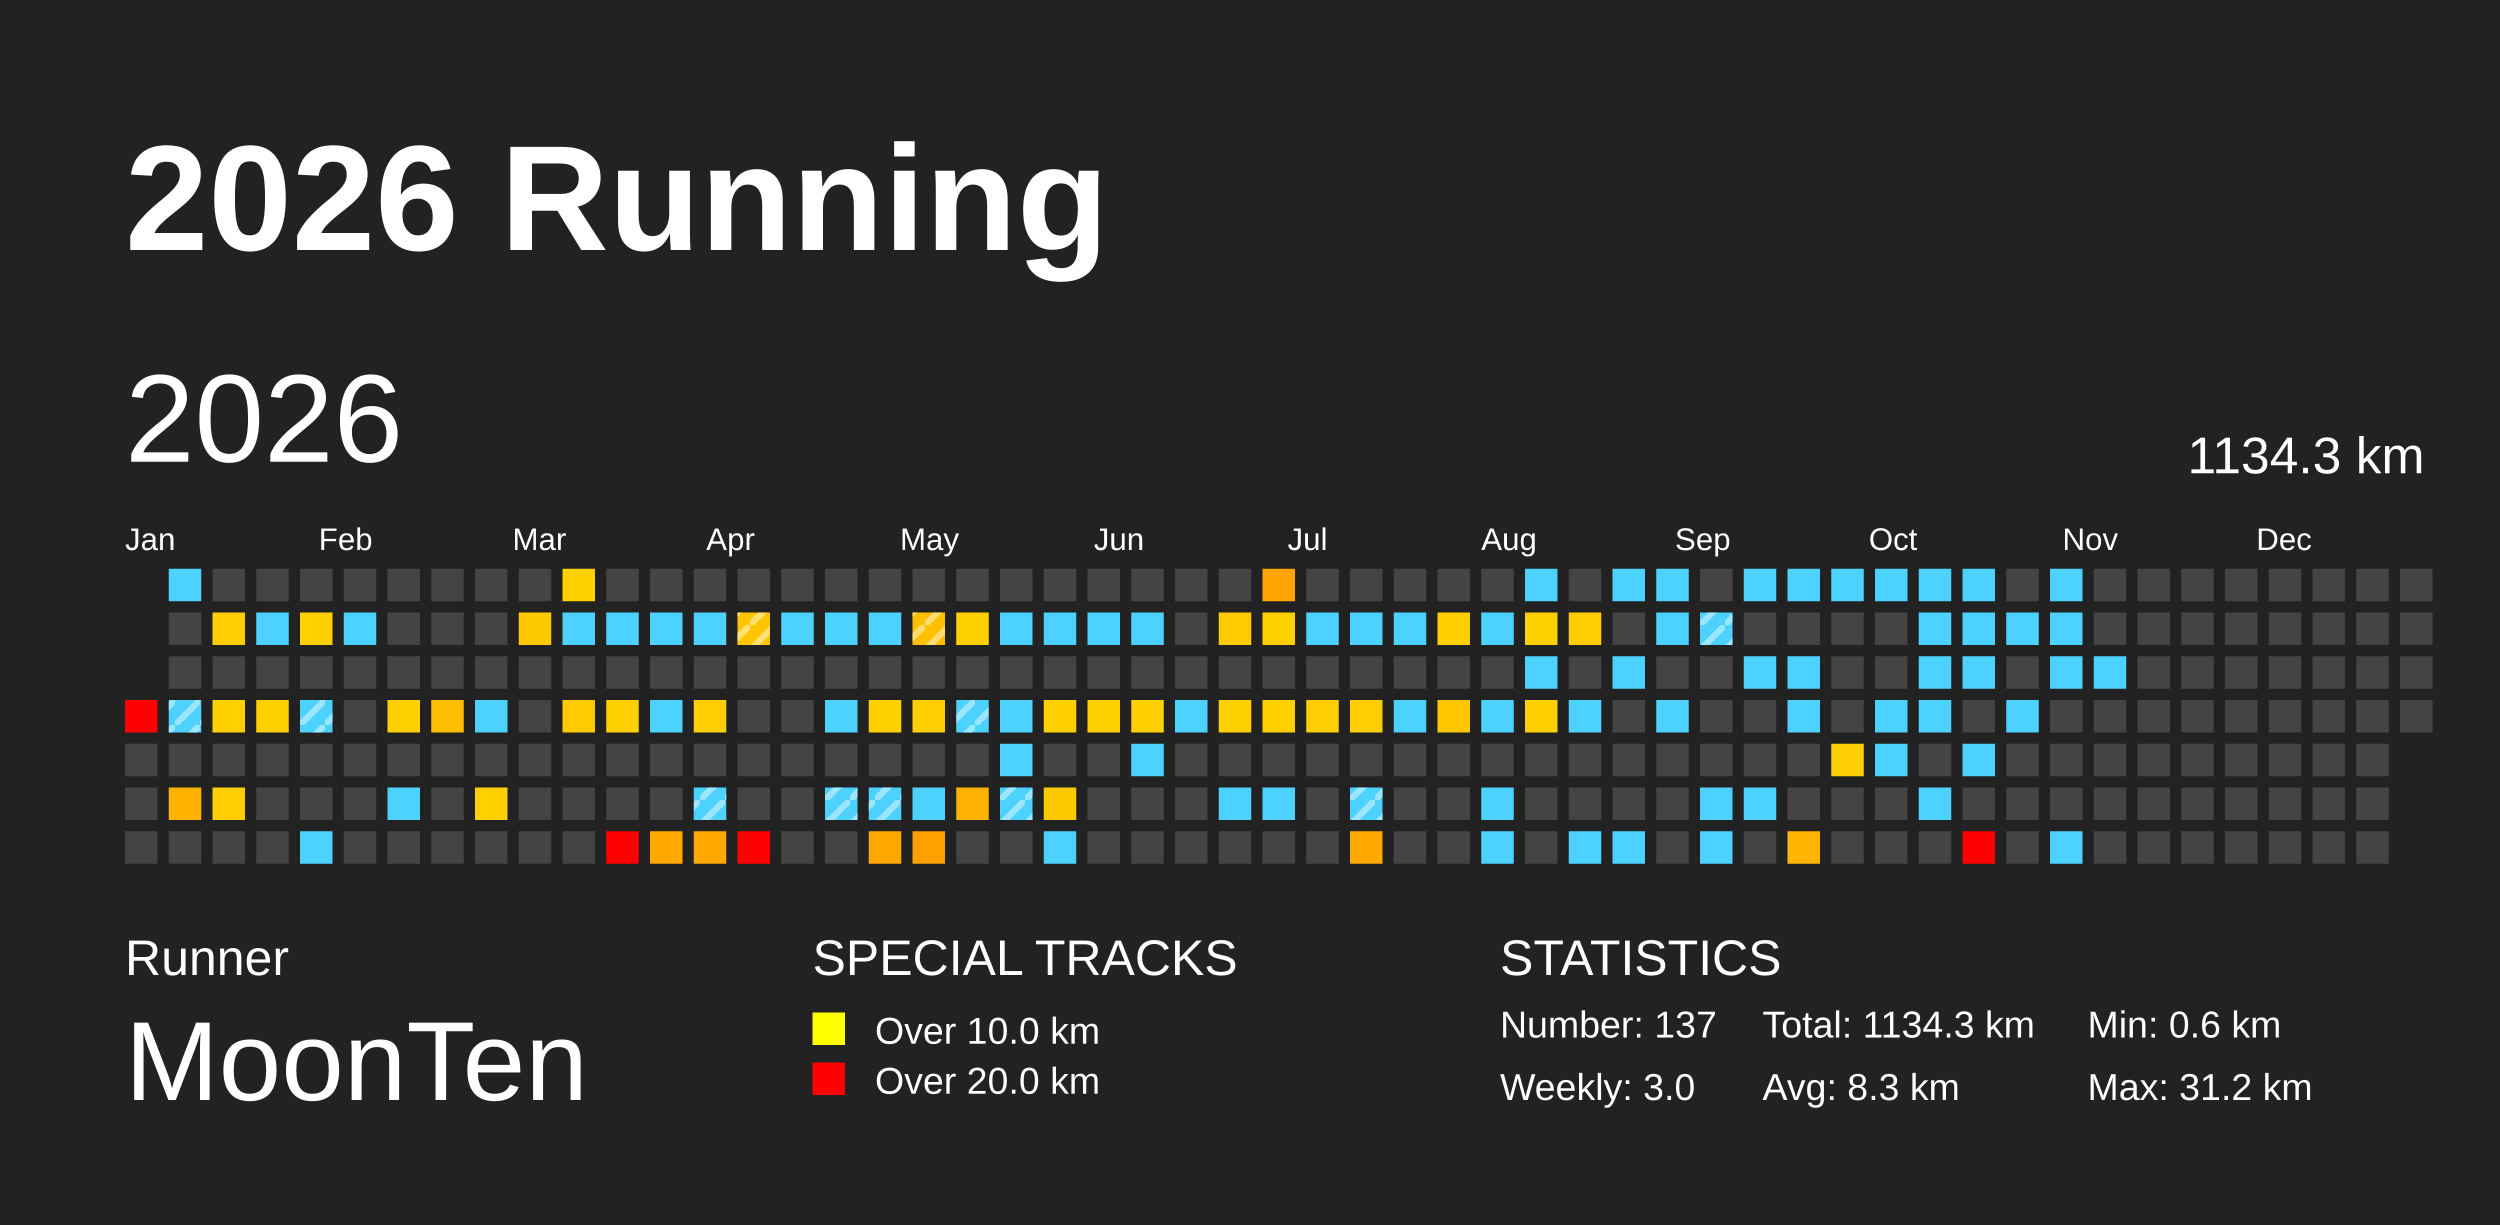
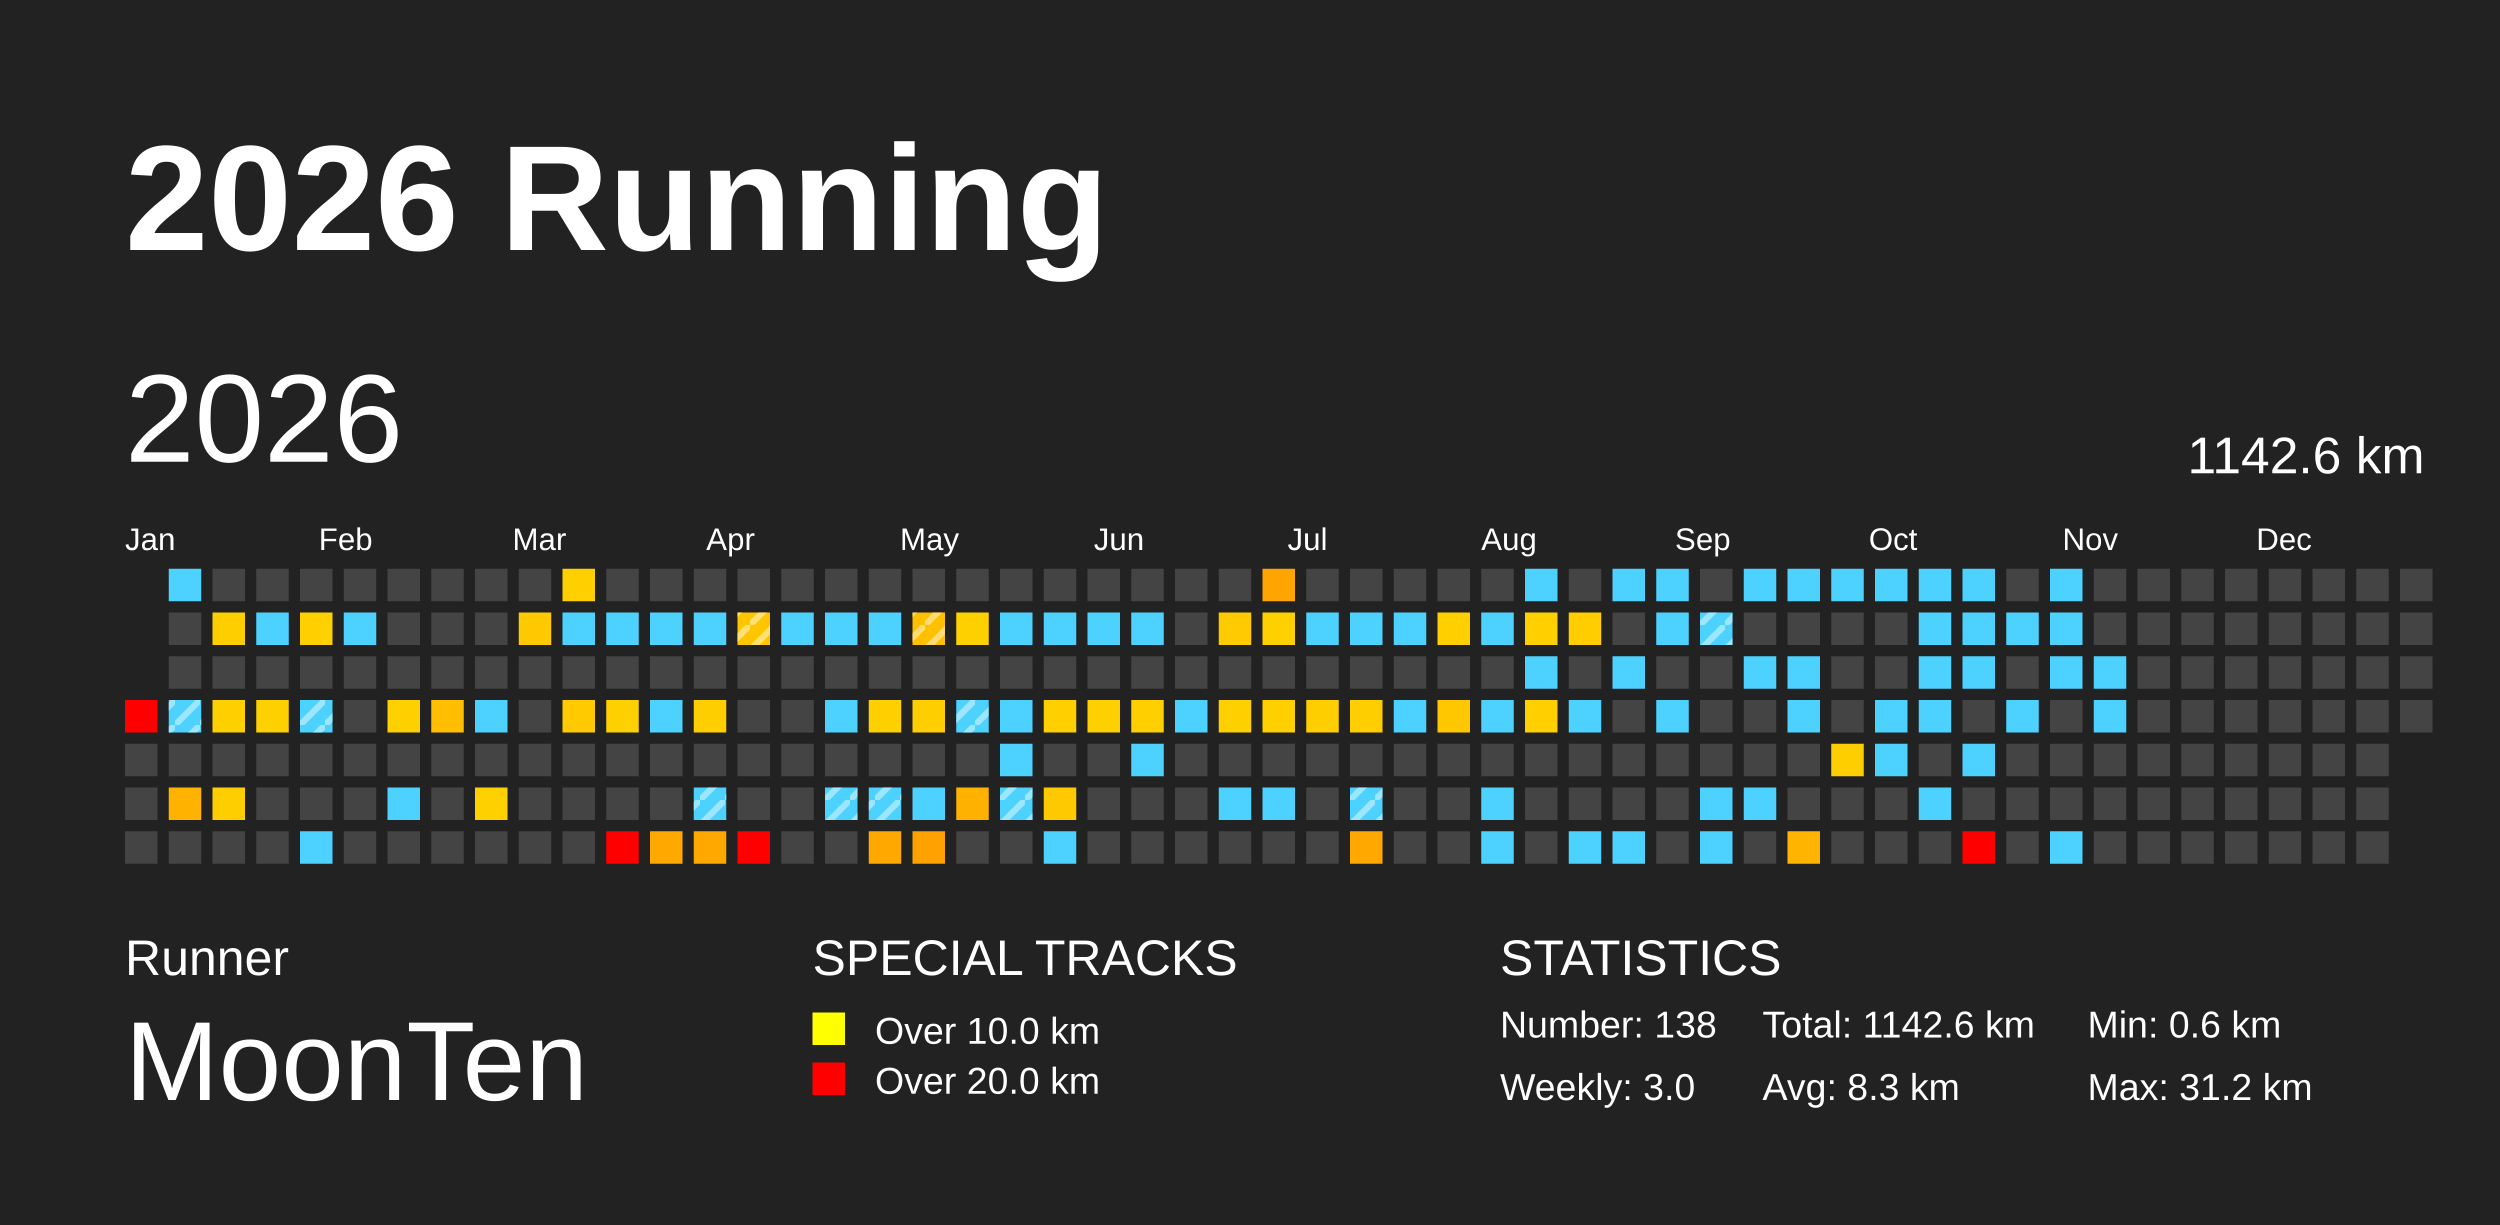
<svg xmlns="http://www.w3.org/2000/svg" baseProfile="full" height="98mm" version="1.1" viewBox="0,0,200,98" width="200mm">
  <defs>
    <pattern height="2" id="indoor-stripe" patternUnits="userSpaceOnUse" width="2">
      <line stroke="white" stroke-opacity="0.45" stroke-width="0.5" x1="0" x2="2" y1="2" y2="0" />
    </pattern>
  </defs>
  <rect fill="#222222" height="98" width="200" x="0" y="0" />
  <text fill="#FFFFFF" style="font-size:12px; font-family:Arial; font-weight:bold;" x="10" y="20">2026 Running</text>
  <text fill="#FFFFFF" style="font-size:4px; font-family:Arial" x="10" y="78">Runner</text>
  <text fill="#FFFFFF" style="font-size:9px; font-family:Arial" x="10" y="88">MoonTen</text>
  <text fill="#FFFFFF" style="font-size:4px; font-family:Arial" x="65" y="78">SPECIAL TRACKS</text>
  <rect fill="yellow" height="2.6" width="2.6" x="65" y="81" />
  <text fill="#FFFFFF" style="font-size:3px; font-family:Arial" x="70" y="83.5">Over 10.0 km</text>
  <rect fill="red" height="2.6" width="2.6" x="65" y="85" />
  <text fill="#FFFFFF" style="font-size:3px; font-family:Arial" x="70" y="87.5">Over 20.0 km</text>
  <text fill="#FFFFFF" style="font-size:4px; font-family:Arial" x="120" y="78">STATISTICS</text>
-   <text fill="#FFFFFF" style="font-size:3px; font-family:Arial" x="120" y="83">Number: 137</text>
+   <text fill="#FFFFFF" style="font-size:3px; font-family:Arial" x="120" y="83">Number: 138</text>
  <text fill="#FFFFFF" style="font-size:3px; font-family:Arial" x="120" y="88">Weekly: 3.0</text>
-   <text fill="#FFFFFF" style="font-size:3px; font-family:Arial" x="141" y="83">Total: 1134.3 km</text>
+   <text fill="#FFFFFF" style="font-size:3px; font-family:Arial" x="141" y="83">Total: 1142.6 km</text>
  <text fill="#FFFFFF" style="font-size:3px; font-family:Arial" x="141" y="88">Avg: 8.3 km</text>
  <text fill="#FFFFFF" style="font-size:3px; font-family:Arial" x="167" y="83">Min: 0.6 km</text>
  <text fill="#FFFFFF" style="font-size:3px; font-family:Arial" x="167" y="88">Max: 31.2 km</text>
  <text dominant-baseline="hanging" fill="#FFFFFF" style="font-size:10.0px; font-family:Arial;" x="10" y="30">2026</text>
-   <text dominant-baseline="hanging" fill="#FFFFFF" style="font-size:4.125px; font-family:Arial;" x="175" y="35">1134.3 km</text>
+   <text dominant-baseline="hanging" fill="#FFFFFF" style="font-size:4.125px; font-family:Arial;" x="175" y="35">1142.6 km</text>
  <text fill="#FFFFFF" style="font-size:2.5px; font-family:Arial" x="10.0" y="44">Jan</text>
  <text fill="#FFFFFF" style="font-size:2.5px; font-family:Arial" x="25.5" y="44">Feb</text>
  <text fill="#FFFFFF" style="font-size:2.5px; font-family:Arial" x="41.0" y="44">Mar</text>
  <text fill="#FFFFFF" style="font-size:2.5px; font-family:Arial" x="56.5" y="44">Apr</text>
  <text fill="#FFFFFF" style="font-size:2.5px; font-family:Arial" x="72.0" y="44">May</text>
  <text fill="#FFFFFF" style="font-size:2.5px; font-family:Arial" x="87.5" y="44">Jun</text>
  <text fill="#FFFFFF" style="font-size:2.5px; font-family:Arial" x="103.0" y="44">Jul</text>
  <text fill="#FFFFFF" style="font-size:2.5px; font-family:Arial" x="118.5" y="44">Aug</text>
  <text fill="#FFFFFF" style="font-size:2.5px; font-family:Arial" x="134.0" y="44">Sep</text>
  <text fill="#FFFFFF" style="font-size:2.5px; font-family:Arial" x="149.5" y="44">Oct</text>
  <text fill="#FFFFFF" style="font-size:2.5px; font-family:Arial" x="165.0" y="44">Nov</text>
  <text fill="#FFFFFF" style="font-size:2.5px; font-family:Arial" x="180.5" y="44">Dec</text>
  <rect fill="red" height="2.6" width="2.6" x="10.0" y="56.0" />
  <rect fill="#444444" height="2.6" width="2.6" x="10.0" y="59.5" />
  <rect fill="#444444" height="2.6" width="2.6" x="10.0" y="63.0" />
  <rect fill="#444444" height="2.6" width="2.6" x="10.0" y="66.5" />
  <rect fill="#4dd2ff" height="2.6" width="2.6" x="13.5" y="45.5" />
  <rect fill="#444444" height="2.6" width="2.6" x="13.5" y="49.0" />
  <rect fill="#444444" height="2.6" width="2.6" x="13.5" y="52.5" />
  <rect fill="#4dd2ff" height="2.6" width="2.6" x="13.5" y="56.0" />
  <rect fill="url(#indoor-stripe)" height="2.6" style="pointer-events: none;" width="2.6" x="13.5" y="56.0" />
  <rect fill="#444444" height="2.6" width="2.6" x="13.5" y="59.5" />
  <rect fill="#ffb200" height="2.6" width="2.6" x="13.5" y="63.0" />
  <rect fill="#444444" height="2.6" width="2.6" x="13.5" y="66.5" />
  <rect fill="#444444" height="2.6" width="2.6" x="17.0" y="45.5" />
  <rect fill="#ffce00" height="2.6" width="2.6" x="17.0" y="49.0" />
  <rect fill="#444444" height="2.6" width="2.6" x="17.0" y="52.5" />
  <rect fill="#ffd000" height="2.6" width="2.6" x="17.0" y="56.0" />
  <rect fill="#444444" height="2.6" width="2.6" x="17.0" y="59.5" />
  <rect fill="#ffce00" height="2.6" width="2.6" x="17.0" y="63.0" />
  <rect fill="#444444" height="2.6" width="2.6" x="17.0" y="66.5" />
  <rect fill="#444444" height="2.6" width="2.6" x="20.5" y="45.5" />
  <rect fill="#4dd2ff" height="2.6" width="2.6" x="20.5" y="49.0" />
  <rect fill="#444444" height="2.6" width="2.6" x="20.5" y="52.5" />
  <rect fill="#ffd000" height="2.6" width="2.6" x="20.5" y="56.0" />
  <rect fill="#444444" height="2.6" width="2.6" x="20.5" y="59.5" />
  <rect fill="#444444" height="2.6" width="2.6" x="20.5" y="63.0" />
  <rect fill="#444444" height="2.6" width="2.6" x="20.5" y="66.5" />
  <rect fill="#444444" height="2.6" width="2.6" x="24.0" y="45.5" />
  <rect fill="#ffd000" height="2.6" width="2.6" x="24.0" y="49.0" />
  <rect fill="#444444" height="2.6" width="2.6" x="24.0" y="52.5" />
  <rect fill="#4dd2ff" height="2.6" width="2.6" x="24.0" y="56.0" />
  <rect fill="url(#indoor-stripe)" height="2.6" style="pointer-events: none;" width="2.6" x="24.0" y="56.0" />
  <rect fill="#444444" height="2.6" width="2.6" x="24.0" y="59.5" />
  <rect fill="#444444" height="2.6" width="2.6" x="24.0" y="63.0" />
  <rect fill="#4dd2ff" height="2.6" width="2.6" x="24.0" y="66.5" />
  <rect fill="#444444" height="2.6" width="2.6" x="27.5" y="45.5" />
  <rect fill="#4dd2ff" height="2.6" width="2.6" x="27.5" y="49.0" />
  <rect fill="#444444" height="2.6" width="2.6" x="27.5" y="52.5" />
  <rect fill="#444444" height="2.6" width="2.6" x="27.5" y="56.0" />
  <rect fill="#444444" height="2.6" width="2.6" x="27.5" y="59.5" />
  <rect fill="#444444" height="2.6" width="2.6" x="27.5" y="63.0" />
  <rect fill="#444444" height="2.6" width="2.6" x="27.5" y="66.5" />
  <rect fill="#444444" height="2.6" width="2.6" x="31.0" y="45.5" />
  <rect fill="#444444" height="2.6" width="2.6" x="31.0" y="49.0" />
  <rect fill="#444444" height="2.6" width="2.6" x="31.0" y="52.5" />
  <rect fill="#ffd000" height="2.6" width="2.6" x="31.0" y="56.0" />
  <rect fill="#444444" height="2.6" width="2.6" x="31.0" y="59.5" />
  <rect fill="#4dd2ff" height="2.6" width="2.6" x="31.0" y="63.0" />
  <rect fill="#444444" height="2.6" width="2.6" x="31.0" y="66.5" />
  <rect fill="#444444" height="2.6" width="2.6" x="34.5" y="45.5" />
  <rect fill="#444444" height="2.6" width="2.6" x="34.5" y="49.0" />
  <rect fill="#444444" height="2.6" width="2.6" x="34.5" y="52.5" />
  <rect fill="#ffbf00" height="2.6" width="2.6" x="34.5" y="56.0" />
  <rect fill="#444444" height="2.6" width="2.6" x="34.5" y="59.5" />
  <rect fill="#444444" height="2.6" width="2.6" x="34.5" y="63.0" />
  <rect fill="#444444" height="2.6" width="2.6" x="34.5" y="66.5" />
  <rect fill="#444444" height="2.6" width="2.6" x="38.0" y="45.5" />
  <rect fill="#444444" height="2.6" width="2.6" x="38.0" y="49.0" />
  <rect fill="#444444" height="2.6" width="2.6" x="38.0" y="52.5" />
  <rect fill="#4dd2ff" height="2.6" width="2.6" x="38.0" y="56.0" />
  <rect fill="#444444" height="2.6" width="2.6" x="38.0" y="59.5" />
  <rect fill="#ffd000" height="2.6" width="2.6" x="38.0" y="63.0" />
  <rect fill="#444444" height="2.6" width="2.6" x="38.0" y="66.5" />
  <rect fill="#444444" height="2.6" width="2.6" x="41.5" y="45.5" />
  <rect fill="#ffc900" height="2.6" width="2.6" x="41.5" y="49.0" />
  <rect fill="#444444" height="2.6" width="2.6" x="41.5" y="52.5" />
  <rect fill="#444444" height="2.6" width="2.6" x="41.5" y="56.0" />
  <rect fill="#444444" height="2.6" width="2.6" x="41.5" y="59.5" />
  <rect fill="#444444" height="2.6" width="2.6" x="41.5" y="63.0" />
  <rect fill="#444444" height="2.6" width="2.6" x="41.5" y="66.5" />
  <rect fill="#ffd000" height="2.6" width="2.6" x="45.0" y="45.5" />
  <rect fill="#4dd2ff" height="2.6" width="2.6" x="45.0" y="49.0" />
  <rect fill="#444444" height="2.6" width="2.6" x="45.0" y="52.5" />
  <rect fill="#ffca00" height="2.6" width="2.6" x="45.0" y="56.0" />
  <rect fill="#444444" height="2.6" width="2.6" x="45.0" y="59.5" />
  <rect fill="#444444" height="2.6" width="2.6" x="45.0" y="63.0" />
  <rect fill="#444444" height="2.6" width="2.6" x="45.0" y="66.5" />
  <rect fill="#444444" height="2.6" width="2.6" x="48.5" y="45.5" />
  <rect fill="#4dd2ff" height="2.6" width="2.6" x="48.5" y="49.0" />
  <rect fill="#444444" height="2.6" width="2.6" x="48.5" y="52.5" />
  <rect fill="#ffd000" height="2.6" width="2.6" x="48.5" y="56.0" />
  <rect fill="#444444" height="2.6" width="2.6" x="48.5" y="59.5" />
  <rect fill="#444444" height="2.6" width="2.6" x="48.5" y="63.0" />
  <rect fill="red" height="2.6" width="2.6" x="48.5" y="66.5" />
  <rect fill="#444444" height="2.6" width="2.6" x="52.0" y="45.5" />
  <rect fill="#4dd2ff" height="2.6" width="2.6" x="52.0" y="49.0" />
  <rect fill="#444444" height="2.6" width="2.6" x="52.0" y="52.5" />
  <rect fill="#4dd2ff" height="2.6" width="2.6" x="52.0" y="56.0" />
  <rect fill="#444444" height="2.6" width="2.6" x="52.0" y="59.5" />
  <rect fill="#444444" height="2.6" width="2.6" x="52.0" y="63.0" />
  <rect fill="#ffa800" height="2.6" width="2.6" x="52.0" y="66.5" />
  <rect fill="#444444" height="2.6" width="2.6" x="55.5" y="45.5" />
  <rect fill="#4dd2ff" height="2.6" width="2.6" x="55.5" y="49.0" />
  <rect fill="#444444" height="2.6" width="2.6" x="55.5" y="52.5" />
  <rect fill="#ffce00" height="2.6" width="2.6" x="55.5" y="56.0" />
  <rect fill="#444444" height="2.6" width="2.6" x="55.5" y="59.5" />
  <rect fill="#4dd2ff" height="2.6" width="2.6" x="55.5" y="63.0" />
  <rect fill="url(#indoor-stripe)" height="2.6" style="pointer-events: none;" width="2.6" x="55.5" y="63.0" />
  <rect fill="#ffa800" height="2.6" width="2.6" x="55.5" y="66.5" />
  <rect fill="#444444" height="2.6" width="2.6" x="59.0" y="45.5" />
  <rect fill="#ffc600" height="2.6" width="2.6" x="59.0" y="49.0" />
  <rect fill="url(#indoor-stripe)" height="2.6" style="pointer-events: none;" width="2.6" x="59.0" y="49.0" />
  <rect fill="#444444" height="2.6" width="2.6" x="59.0" y="52.5" />
  <rect fill="#444444" height="2.6" width="2.6" x="59.0" y="56.0" />
  <rect fill="#444444" height="2.6" width="2.6" x="59.0" y="59.5" />
  <rect fill="#444444" height="2.6" width="2.6" x="59.0" y="63.0" />
  <rect fill="red" height="2.6" width="2.6" x="59.0" y="66.5" />
  <rect fill="#444444" height="2.6" width="2.6" x="62.5" y="45.5" />
  <rect fill="#4dd2ff" height="2.6" width="2.6" x="62.5" y="49.0" />
  <rect fill="#444444" height="2.6" width="2.6" x="62.5" y="52.5" />
  <rect fill="#444444" height="2.6" width="2.6" x="62.5" y="56.0" />
  <rect fill="#444444" height="2.6" width="2.6" x="62.5" y="59.5" />
  <rect fill="#444444" height="2.6" width="2.6" x="62.5" y="63.0" />
  <rect fill="#444444" height="2.6" width="2.6" x="62.5" y="66.5" />
  <rect fill="#444444" height="2.6" width="2.6" x="66.0" y="45.5" />
  <rect fill="#4dd2ff" height="2.6" width="2.6" x="66.0" y="49.0" />
  <rect fill="#444444" height="2.6" width="2.6" x="66.0" y="52.5" />
  <rect fill="#4dd2ff" height="2.6" width="2.6" x="66.0" y="56.0" />
  <rect fill="#444444" height="2.6" width="2.6" x="66.0" y="59.5" />
  <rect fill="#4dd2ff" height="2.6" width="2.6" x="66.0" y="63.0" />
  <rect fill="url(#indoor-stripe)" height="2.6" style="pointer-events: none;" width="2.6" x="66.0" y="63.0" />
  <rect fill="#444444" height="2.6" width="2.6" x="66.0" y="66.5" />
  <rect fill="#444444" height="2.6" width="2.6" x="69.5" y="45.5" />
  <rect fill="#4dd2ff" height="2.6" width="2.6" x="69.5" y="49.0" />
  <rect fill="#444444" height="2.6" width="2.6" x="69.5" y="52.5" />
  <rect fill="#ffd000" height="2.6" width="2.6" x="69.5" y="56.0" />
  <rect fill="#444444" height="2.6" width="2.6" x="69.5" y="59.5" />
  <rect fill="#4dd2ff" height="2.6" width="2.6" x="69.5" y="63.0" />
  <rect fill="url(#indoor-stripe)" height="2.6" style="pointer-events: none;" width="2.6" x="69.5" y="63.0" />
  <rect fill="#ffa800" height="2.6" width="2.6" x="69.5" y="66.5" />
  <rect fill="#444444" height="2.6" width="2.6" x="73.0" y="45.5" />
  <rect fill="#ffc000" height="2.6" width="2.6" x="73.0" y="49.0" />
  <rect fill="url(#indoor-stripe)" height="2.6" style="pointer-events: none;" width="2.6" x="73.0" y="49.0" />
  <rect fill="#444444" height="2.6" width="2.6" x="73.0" y="52.5" />
  <rect fill="#ffce00" height="2.6" width="2.6" x="73.0" y="56.0" />
  <rect fill="#444444" height="2.6" width="2.6" x="73.0" y="59.5" />
  <rect fill="#4dd2ff" height="2.6" width="2.6" x="73.0" y="63.0" />
  <rect fill="#ffa100" height="2.6" width="2.6" x="73.0" y="66.5" />
  <rect fill="#444444" height="2.6" width="2.6" x="76.5" y="45.5" />
  <rect fill="#ffd000" height="2.6" width="2.6" x="76.5" y="49.0" />
  <rect fill="#444444" height="2.6" width="2.6" x="76.5" y="52.5" />
  <rect fill="#4dd2ff" height="2.6" width="2.6" x="76.5" y="56.0" />
  <rect fill="url(#indoor-stripe)" height="2.6" style="pointer-events: none;" width="2.6" x="76.5" y="56.0" />
  <rect fill="#444444" height="2.6" width="2.6" x="76.5" y="59.5" />
  <rect fill="#ffb100" height="2.6" width="2.6" x="76.5" y="63.0" />
  <rect fill="#444444" height="2.6" width="2.6" x="76.5" y="66.5" />
  <rect fill="#444444" height="2.6" width="2.6" x="80.0" y="45.5" />
  <rect fill="#4dd2ff" height="2.6" width="2.6" x="80.0" y="49.0" />
  <rect fill="#444444" height="2.6" width="2.6" x="80.0" y="52.5" />
  <rect fill="#4dd2ff" height="2.6" width="2.6" x="80.0" y="56.0" />
  <rect fill="#4dd2ff" height="2.6" width="2.6" x="80.0" y="59.5" />
  <rect fill="#4dd2ff" height="2.6" width="2.6" x="80.0" y="63.0" />
  <rect fill="url(#indoor-stripe)" height="2.6" style="pointer-events: none;" width="2.6" x="80.0" y="63.0" />
  <rect fill="#444444" height="2.6" width="2.6" x="80.0" y="66.5" />
  <rect fill="#444444" height="2.6" width="2.6" x="83.5" y="45.5" />
  <rect fill="#4dd2ff" height="2.6" width="2.6" x="83.5" y="49.0" />
  <rect fill="#444444" height="2.6" width="2.6" x="83.5" y="52.5" />
  <rect fill="#ffcf00" height="2.6" width="2.6" x="83.5" y="56.0" />
  <rect fill="#444444" height="2.6" width="2.6" x="83.5" y="59.5" />
  <rect fill="#ffc900" height="2.6" width="2.6" x="83.5" y="63.0" />
  <rect fill="#4dd2ff" height="2.6" width="2.6" x="83.5" y="66.5" />
  <rect fill="#444444" height="2.6" width="2.6" x="87.0" y="45.5" />
  <rect fill="#4dd2ff" height="2.6" width="2.6" x="87.0" y="49.0" />
  <rect fill="#444444" height="2.6" width="2.6" x="87.0" y="52.5" />
  <rect fill="#ffd000" height="2.6" width="2.6" x="87.0" y="56.0" />
  <rect fill="#444444" height="2.6" width="2.6" x="87.0" y="59.5" />
  <rect fill="#444444" height="2.6" width="2.6" x="87.0" y="63.0" />
  <rect fill="#444444" height="2.6" width="2.6" x="87.0" y="66.5" />
  <rect fill="#444444" height="2.6" width="2.6" x="90.5" y="45.5" />
  <rect fill="#4dd2ff" height="2.6" width="2.6" x="90.5" y="49.0" />
  <rect fill="#444444" height="2.6" width="2.6" x="90.5" y="52.5" />
  <rect fill="#ffcf00" height="2.6" width="2.6" x="90.5" y="56.0" />
  <rect fill="#4dd2ff" height="2.6" width="2.6" x="90.5" y="59.5" />
  <rect fill="#444444" height="2.6" width="2.6" x="90.5" y="63.0" />
  <rect fill="#444444" height="2.6" width="2.6" x="90.5" y="66.5" />
  <rect fill="#444444" height="2.6" width="2.6" x="94.0" y="45.5" />
  <rect fill="#444444" height="2.6" width="2.6" x="94.0" y="49.0" />
  <rect fill="#444444" height="2.6" width="2.6" x="94.0" y="52.5" />
  <rect fill="#4dd2ff" height="2.6" width="2.6" x="94.0" y="56.0" />
  <rect fill="#444444" height="2.6" width="2.6" x="94.0" y="59.5" />
  <rect fill="#444444" height="2.6" width="2.6" x="94.0" y="63.0" />
  <rect fill="#444444" height="2.6" width="2.6" x="94.0" y="66.5" />
  <rect fill="#444444" height="2.6" width="2.6" x="97.5" y="45.5" />
  <rect fill="#ffca00" height="2.6" width="2.6" x="97.5" y="49.0" />
  <rect fill="#444444" height="2.6" width="2.6" x="97.5" y="52.5" />
  <rect fill="#ffd000" height="2.6" width="2.6" x="97.5" y="56.0" />
  <rect fill="#444444" height="2.6" width="2.6" x="97.5" y="59.5" />
  <rect fill="#4dd2ff" height="2.6" width="2.6" x="97.5" y="63.0" />
  <rect fill="#444444" height="2.6" width="2.6" x="97.5" y="66.5" />
  <rect fill="#ffa400" height="2.6" width="2.6" x="101.0" y="45.5" />
  <rect fill="#ffd000" height="2.6" width="2.6" x="101.0" y="49.0" />
  <rect fill="#444444" height="2.6" width="2.6" x="101.0" y="52.5" />
  <rect fill="#ffcf00" height="2.6" width="2.6" x="101.0" y="56.0" />
  <rect fill="#444444" height="2.6" width="2.6" x="101.0" y="59.5" />
  <rect fill="#4dd2ff" height="2.6" width="2.6" x="101.0" y="63.0" />
  <rect fill="#444444" height="2.6" width="2.6" x="101.0" y="66.5" />
  <rect fill="#444444" height="2.6" width="2.6" x="104.5" y="45.5" />
  <rect fill="#4dd2ff" height="2.6" width="2.6" x="104.5" y="49.0" />
  <rect fill="#444444" height="2.6" width="2.6" x="104.5" y="52.5" />
  <rect fill="#ffce00" height="2.6" width="2.6" x="104.5" y="56.0" />
  <rect fill="#444444" height="2.6" width="2.6" x="104.5" y="59.5" />
  <rect fill="#444444" height="2.6" width="2.6" x="104.5" y="63.0" />
  <rect fill="#444444" height="2.6" width="2.6" x="104.5" y="66.5" />
  <rect fill="#444444" height="2.6" width="2.6" x="108.0" y="45.5" />
  <rect fill="#4dd2ff" height="2.6" width="2.6" x="108.0" y="49.0" />
  <rect fill="#444444" height="2.6" width="2.6" x="108.0" y="52.5" />
  <rect fill="#ffce00" height="2.6" width="2.6" x="108.0" y="56.0" />
  <rect fill="#444444" height="2.6" width="2.6" x="108.0" y="59.5" />
  <rect fill="#4dd2ff" height="2.6" width="2.6" x="108.0" y="63.0" />
  <rect fill="url(#indoor-stripe)" height="2.6" style="pointer-events: none;" width="2.6" x="108.0" y="63.0" />
  <rect fill="#ffa800" height="2.6" width="2.6" x="108.0" y="66.5" />
  <rect fill="#444444" height="2.6" width="2.6" x="111.5" y="45.5" />
  <rect fill="#4dd2ff" height="2.6" width="2.6" x="111.5" y="49.0" />
  <rect fill="#444444" height="2.6" width="2.6" x="111.5" y="52.5" />
  <rect fill="#4dd2ff" height="2.6" width="2.6" x="111.5" y="56.0" />
  <rect fill="#444444" height="2.6" width="2.6" x="111.5" y="59.5" />
  <rect fill="#444444" height="2.6" width="2.6" x="111.5" y="63.0" />
  <rect fill="#444444" height="2.6" width="2.6" x="111.5" y="66.5" />
  <rect fill="#444444" height="2.6" width="2.6" x="115.0" y="45.5" />
  <rect fill="#ffcf00" height="2.6" width="2.6" x="115.0" y="49.0" />
  <rect fill="#444444" height="2.6" width="2.6" x="115.0" y="52.5" />
  <rect fill="#ffc700" height="2.6" width="2.6" x="115.0" y="56.0" />
  <rect fill="#444444" height="2.6" width="2.6" x="115.0" y="59.5" />
  <rect fill="#444444" height="2.6" width="2.6" x="115.0" y="63.0" />
  <rect fill="#444444" height="2.6" width="2.6" x="115.0" y="66.5" />
  <rect fill="#444444" height="2.6" width="2.6" x="118.5" y="45.5" />
  <rect fill="#4dd2ff" height="2.6" width="2.6" x="118.5" y="49.0" />
  <rect fill="#444444" height="2.6" width="2.6" x="118.5" y="52.5" />
  <rect fill="#4dd2ff" height="2.6" width="2.6" x="118.5" y="56.0" />
  <rect fill="#444444" height="2.6" width="2.6" x="118.5" y="59.5" />
  <rect fill="#4dd2ff" height="2.6" width="2.6" x="118.5" y="63.0" />
  <rect fill="#4dd2ff" height="2.6" width="2.6" x="118.5" y="66.5" />
  <rect fill="#4dd2ff" height="2.6" width="2.6" x="122.0" y="45.5" />
  <rect fill="#ffd000" height="2.6" width="2.6" x="122.0" y="49.0" />
  <rect fill="#4dd2ff" height="2.6" width="2.6" x="122.0" y="52.5" />
  <rect fill="#ffcf00" height="2.6" width="2.6" x="122.0" y="56.0" />
  <rect fill="#444444" height="2.6" width="2.6" x="122.0" y="59.5" />
  <rect fill="#444444" height="2.6" width="2.6" x="122.0" y="63.0" />
  <rect fill="#444444" height="2.6" width="2.6" x="122.0" y="66.5" />
  <rect fill="#444444" height="2.6" width="2.6" x="125.5" y="45.5" />
  <rect fill="#ffcd00" height="2.6" width="2.6" x="125.5" y="49.0" />
  <rect fill="#444444" height="2.6" width="2.6" x="125.5" y="52.5" />
  <rect fill="#4dd2ff" height="2.6" width="2.6" x="125.5" y="56.0" />
  <rect fill="#444444" height="2.6" width="2.6" x="125.5" y="59.5" />
  <rect fill="#444444" height="2.6" width="2.6" x="125.5" y="63.0" />
  <rect fill="#4dd2ff" height="2.6" width="2.6" x="125.5" y="66.5" />
  <rect fill="#4dd2ff" height="2.6" width="2.6" x="129.0" y="45.5" />
  <rect fill="#444444" height="2.6" width="2.6" x="129.0" y="49.0" />
  <rect fill="#4dd2ff" height="2.6" width="2.6" x="129.0" y="52.5" />
  <rect fill="#444444" height="2.6" width="2.6" x="129.0" y="56.0" />
  <rect fill="#444444" height="2.6" width="2.6" x="129.0" y="59.5" />
  <rect fill="#444444" height="2.6" width="2.6" x="129.0" y="63.0" />
  <rect fill="#4dd2ff" height="2.6" width="2.6" x="129.0" y="66.5" />
  <rect fill="#4dd2ff" height="2.6" width="2.6" x="132.5" y="45.5" />
  <rect fill="#4dd2ff" height="2.6" width="2.6" x="132.5" y="49.0" />
  <rect fill="#444444" height="2.6" width="2.6" x="132.5" y="52.5" />
  <rect fill="#4dd2ff" height="2.6" width="2.6" x="132.5" y="56.0" />
  <rect fill="#444444" height="2.6" width="2.6" x="132.5" y="59.5" />
  <rect fill="#444444" height="2.6" width="2.6" x="132.5" y="63.0" />
  <rect fill="#444444" height="2.6" width="2.6" x="132.5" y="66.5" />
  <rect fill="#444444" height="2.6" width="2.6" x="136.0" y="45.5" />
  <rect fill="#4dd2ff" height="2.6" width="2.6" x="136.0" y="49.0" />
  <rect fill="url(#indoor-stripe)" height="2.6" style="pointer-events: none;" width="2.6" x="136.0" y="49.0" />
  <rect fill="#444444" height="2.6" width="2.6" x="136.0" y="52.5" />
  <rect fill="#444444" height="2.6" width="2.6" x="136.0" y="56.0" />
  <rect fill="#444444" height="2.6" width="2.6" x="136.0" y="59.5" />
  <rect fill="#4dd2ff" height="2.6" width="2.6" x="136.0" y="63.0" />
  <rect fill="#4dd2ff" height="2.6" width="2.6" x="136.0" y="66.5" />
  <rect fill="#4dd2ff" height="2.6" width="2.6" x="139.5" y="45.5" />
  <rect fill="#444444" height="2.6" width="2.6" x="139.5" y="49.0" />
  <rect fill="#4dd2ff" height="2.6" width="2.6" x="139.5" y="52.5" />
  <rect fill="#444444" height="2.6" width="2.6" x="139.5" y="56.0" />
  <rect fill="#444444" height="2.6" width="2.6" x="139.5" y="59.5" />
  <rect fill="#4dd2ff" height="2.6" width="2.6" x="139.5" y="63.0" />
  <rect fill="#444444" height="2.6" width="2.6" x="139.5" y="66.5" />
  <rect fill="#4dd2ff" height="2.6" width="2.6" x="143.0" y="45.5" />
  <rect fill="#444444" height="2.6" width="2.6" x="143.0" y="49.0" />
  <rect fill="#4dd2ff" height="2.6" width="2.6" x="143.0" y="52.5" />
  <rect fill="#4dd2ff" height="2.6" width="2.6" x="143.0" y="56.0" />
  <rect fill="#444444" height="2.6" width="2.6" x="143.0" y="59.5" />
  <rect fill="#444444" height="2.6" width="2.6" x="143.0" y="63.0" />
  <rect fill="#ffb500" height="2.6" width="2.6" x="143.0" y="66.5" />
  <rect fill="#4dd2ff" height="2.6" width="2.6" x="146.5" y="45.5" />
  <rect fill="#444444" height="2.6" width="2.6" x="146.5" y="49.0" />
  <rect fill="#444444" height="2.6" width="2.6" x="146.5" y="52.5" />
  <rect fill="#444444" height="2.6" width="2.6" x="146.5" y="56.0" />
  <rect fill="#ffce00" height="2.6" width="2.6" x="146.5" y="59.5" />
  <rect fill="#444444" height="2.6" width="2.6" x="146.5" y="63.0" />
  <rect fill="#444444" height="2.6" width="2.6" x="146.5" y="66.5" />
  <rect fill="#4dd2ff" height="2.6" width="2.6" x="150.0" y="45.5" />
  <rect fill="#444444" height="2.6" width="2.6" x="150.0" y="49.0" />
  <rect fill="#444444" height="2.6" width="2.6" x="150.0" y="52.5" />
  <rect fill="#4dd2ff" height="2.6" width="2.6" x="150.0" y="56.0" />
  <rect fill="#4dd2ff" height="2.6" width="2.6" x="150.0" y="59.5" />
  <rect fill="#444444" height="2.6" width="2.6" x="150.0" y="63.0" />
  <rect fill="#444444" height="2.6" width="2.6" x="150.0" y="66.5" />
  <rect fill="#4dd2ff" height="2.6" width="2.6" x="153.5" y="45.5" />
  <rect fill="#4dd2ff" height="2.6" width="2.6" x="153.5" y="49.0" />
  <rect fill="#4dd2ff" height="2.6" width="2.6" x="153.5" y="52.5" />
  <rect fill="#4dd2ff" height="2.6" width="2.6" x="153.5" y="56.0" />
  <rect fill="#444444" height="2.6" width="2.6" x="153.5" y="59.5" />
  <rect fill="#4dd2ff" height="2.6" width="2.6" x="153.5" y="63.0" />
  <rect fill="#444444" height="2.6" width="2.6" x="153.5" y="66.5" />
  <rect fill="#4dd2ff" height="2.6" width="2.6" x="157.0" y="45.5" />
  <rect fill="#4dd2ff" height="2.6" width="2.6" x="157.0" y="49.0" />
  <rect fill="#4dd2ff" height="2.6" width="2.6" x="157.0" y="52.5" />
  <rect fill="#444444" height="2.6" width="2.6" x="157.0" y="56.0" />
  <rect fill="#4dd2ff" height="2.6" width="2.6" x="157.0" y="59.5" />
  <rect fill="#444444" height="2.6" width="2.6" x="157.0" y="63.0" />
  <rect fill="red" height="2.6" width="2.6" x="157.0" y="66.5" />
  <rect fill="#444444" height="2.6" width="2.6" x="160.5" y="45.5" />
  <rect fill="#4dd2ff" height="2.6" width="2.6" x="160.5" y="49.0" />
  <rect fill="#444444" height="2.6" width="2.6" x="160.5" y="52.5" />
  <rect fill="#4dd2ff" height="2.6" width="2.6" x="160.5" y="56.0" />
  <rect fill="#444444" height="2.6" width="2.6" x="160.5" y="59.5" />
  <rect fill="#444444" height="2.6" width="2.6" x="160.5" y="63.0" />
  <rect fill="#444444" height="2.6" width="2.6" x="160.5" y="66.5" />
  <rect fill="#4dd2ff" height="2.6" width="2.6" x="164.0" y="45.5" />
  <rect fill="#4dd2ff" height="2.6" width="2.6" x="164.0" y="49.0" />
  <rect fill="#4dd2ff" height="2.6" width="2.6" x="164.0" y="52.5" />
  <rect fill="#444444" height="2.6" width="2.6" x="164.0" y="56.0" />
  <rect fill="#444444" height="2.6" width="2.6" x="164.0" y="59.5" />
  <rect fill="#444444" height="2.6" width="2.6" x="164.0" y="63.0" />
  <rect fill="#4dd2ff" height="2.6" width="2.6" x="164.0" y="66.5" />
  <rect fill="#444444" height="2.6" width="2.6" x="167.5" y="45.5" />
  <rect fill="#444444" height="2.6" width="2.6" x="167.5" y="49.0" />
  <rect fill="#4dd2ff" height="2.6" width="2.6" x="167.5" y="52.5" />
-   <rect fill="#444444" height="2.6" width="2.6" x="167.5" y="56.0" />
+   <rect fill="#4dd2ff" height="2.6" width="2.6" x="167.5" y="56.0" />
  <rect fill="#444444" height="2.6" width="2.6" x="167.5" y="59.5" />
  <rect fill="#444444" height="2.6" width="2.6" x="167.5" y="63.0" />
  <rect fill="#444444" height="2.6" width="2.6" x="167.5" y="66.5" />
  <rect fill="#444444" height="2.6" width="2.6" x="171.0" y="45.5" />
  <rect fill="#444444" height="2.6" width="2.6" x="171.0" y="49.0" />
  <rect fill="#444444" height="2.6" width="2.6" x="171.0" y="52.5" />
  <rect fill="#444444" height="2.6" width="2.6" x="171.0" y="56.0" />
  <rect fill="#444444" height="2.6" width="2.6" x="171.0" y="59.5" />
  <rect fill="#444444" height="2.6" width="2.6" x="171.0" y="63.0" />
  <rect fill="#444444" height="2.6" width="2.6" x="171.0" y="66.5" />
  <rect fill="#444444" height="2.6" width="2.6" x="174.5" y="45.5" />
  <rect fill="#444444" height="2.6" width="2.6" x="174.5" y="49.0" />
  <rect fill="#444444" height="2.6" width="2.6" x="174.5" y="52.5" />
  <rect fill="#444444" height="2.6" width="2.6" x="174.5" y="56.0" />
  <rect fill="#444444" height="2.6" width="2.6" x="174.5" y="59.5" />
  <rect fill="#444444" height="2.6" width="2.6" x="174.5" y="63.0" />
  <rect fill="#444444" height="2.6" width="2.6" x="174.5" y="66.5" />
  <rect fill="#444444" height="2.6" width="2.6" x="178.0" y="45.5" />
  <rect fill="#444444" height="2.6" width="2.6" x="178.0" y="49.0" />
  <rect fill="#444444" height="2.6" width="2.6" x="178.0" y="52.5" />
  <rect fill="#444444" height="2.6" width="2.6" x="178.0" y="56.0" />
  <rect fill="#444444" height="2.6" width="2.6" x="178.0" y="59.5" />
  <rect fill="#444444" height="2.6" width="2.6" x="178.0" y="63.0" />
  <rect fill="#444444" height="2.6" width="2.6" x="178.0" y="66.5" />
  <rect fill="#444444" height="2.6" width="2.6" x="181.5" y="45.5" />
  <rect fill="#444444" height="2.6" width="2.6" x="181.5" y="49.0" />
  <rect fill="#444444" height="2.6" width="2.6" x="181.5" y="52.5" />
  <rect fill="#444444" height="2.6" width="2.6" x="181.5" y="56.0" />
  <rect fill="#444444" height="2.6" width="2.6" x="181.5" y="59.5" />
  <rect fill="#444444" height="2.6" width="2.6" x="181.5" y="63.0" />
  <rect fill="#444444" height="2.6" width="2.6" x="181.5" y="66.5" />
  <rect fill="#444444" height="2.6" width="2.6" x="185.0" y="45.5" />
  <rect fill="#444444" height="2.6" width="2.6" x="185.0" y="49.0" />
  <rect fill="#444444" height="2.6" width="2.6" x="185.0" y="52.5" />
  <rect fill="#444444" height="2.6" width="2.6" x="185.0" y="56.0" />
  <rect fill="#444444" height="2.6" width="2.6" x="185.0" y="59.5" />
  <rect fill="#444444" height="2.6" width="2.6" x="185.0" y="63.0" />
  <rect fill="#444444" height="2.6" width="2.6" x="185.0" y="66.5" />
  <rect fill="#444444" height="2.6" width="2.6" x="188.5" y="45.5" />
  <rect fill="#444444" height="2.6" width="2.6" x="188.5" y="49.0" />
  <rect fill="#444444" height="2.6" width="2.6" x="188.5" y="52.5" />
  <rect fill="#444444" height="2.6" width="2.6" x="188.5" y="56.0" />
  <rect fill="#444444" height="2.6" width="2.6" x="188.5" y="59.5" />
  <rect fill="#444444" height="2.6" width="2.6" x="188.5" y="63.0" />
  <rect fill="#444444" height="2.6" width="2.6" x="188.5" y="66.5" />
  <rect fill="#444444" height="2.6" width="2.6" x="192.0" y="45.5" />
  <rect fill="#444444" height="2.6" width="2.6" x="192.0" y="49.0" />
  <rect fill="#444444" height="2.6" width="2.6" x="192.0" y="52.5" />
  <rect fill="#444444" height="2.6" width="2.6" x="192.0" y="56.0" />
</svg>
